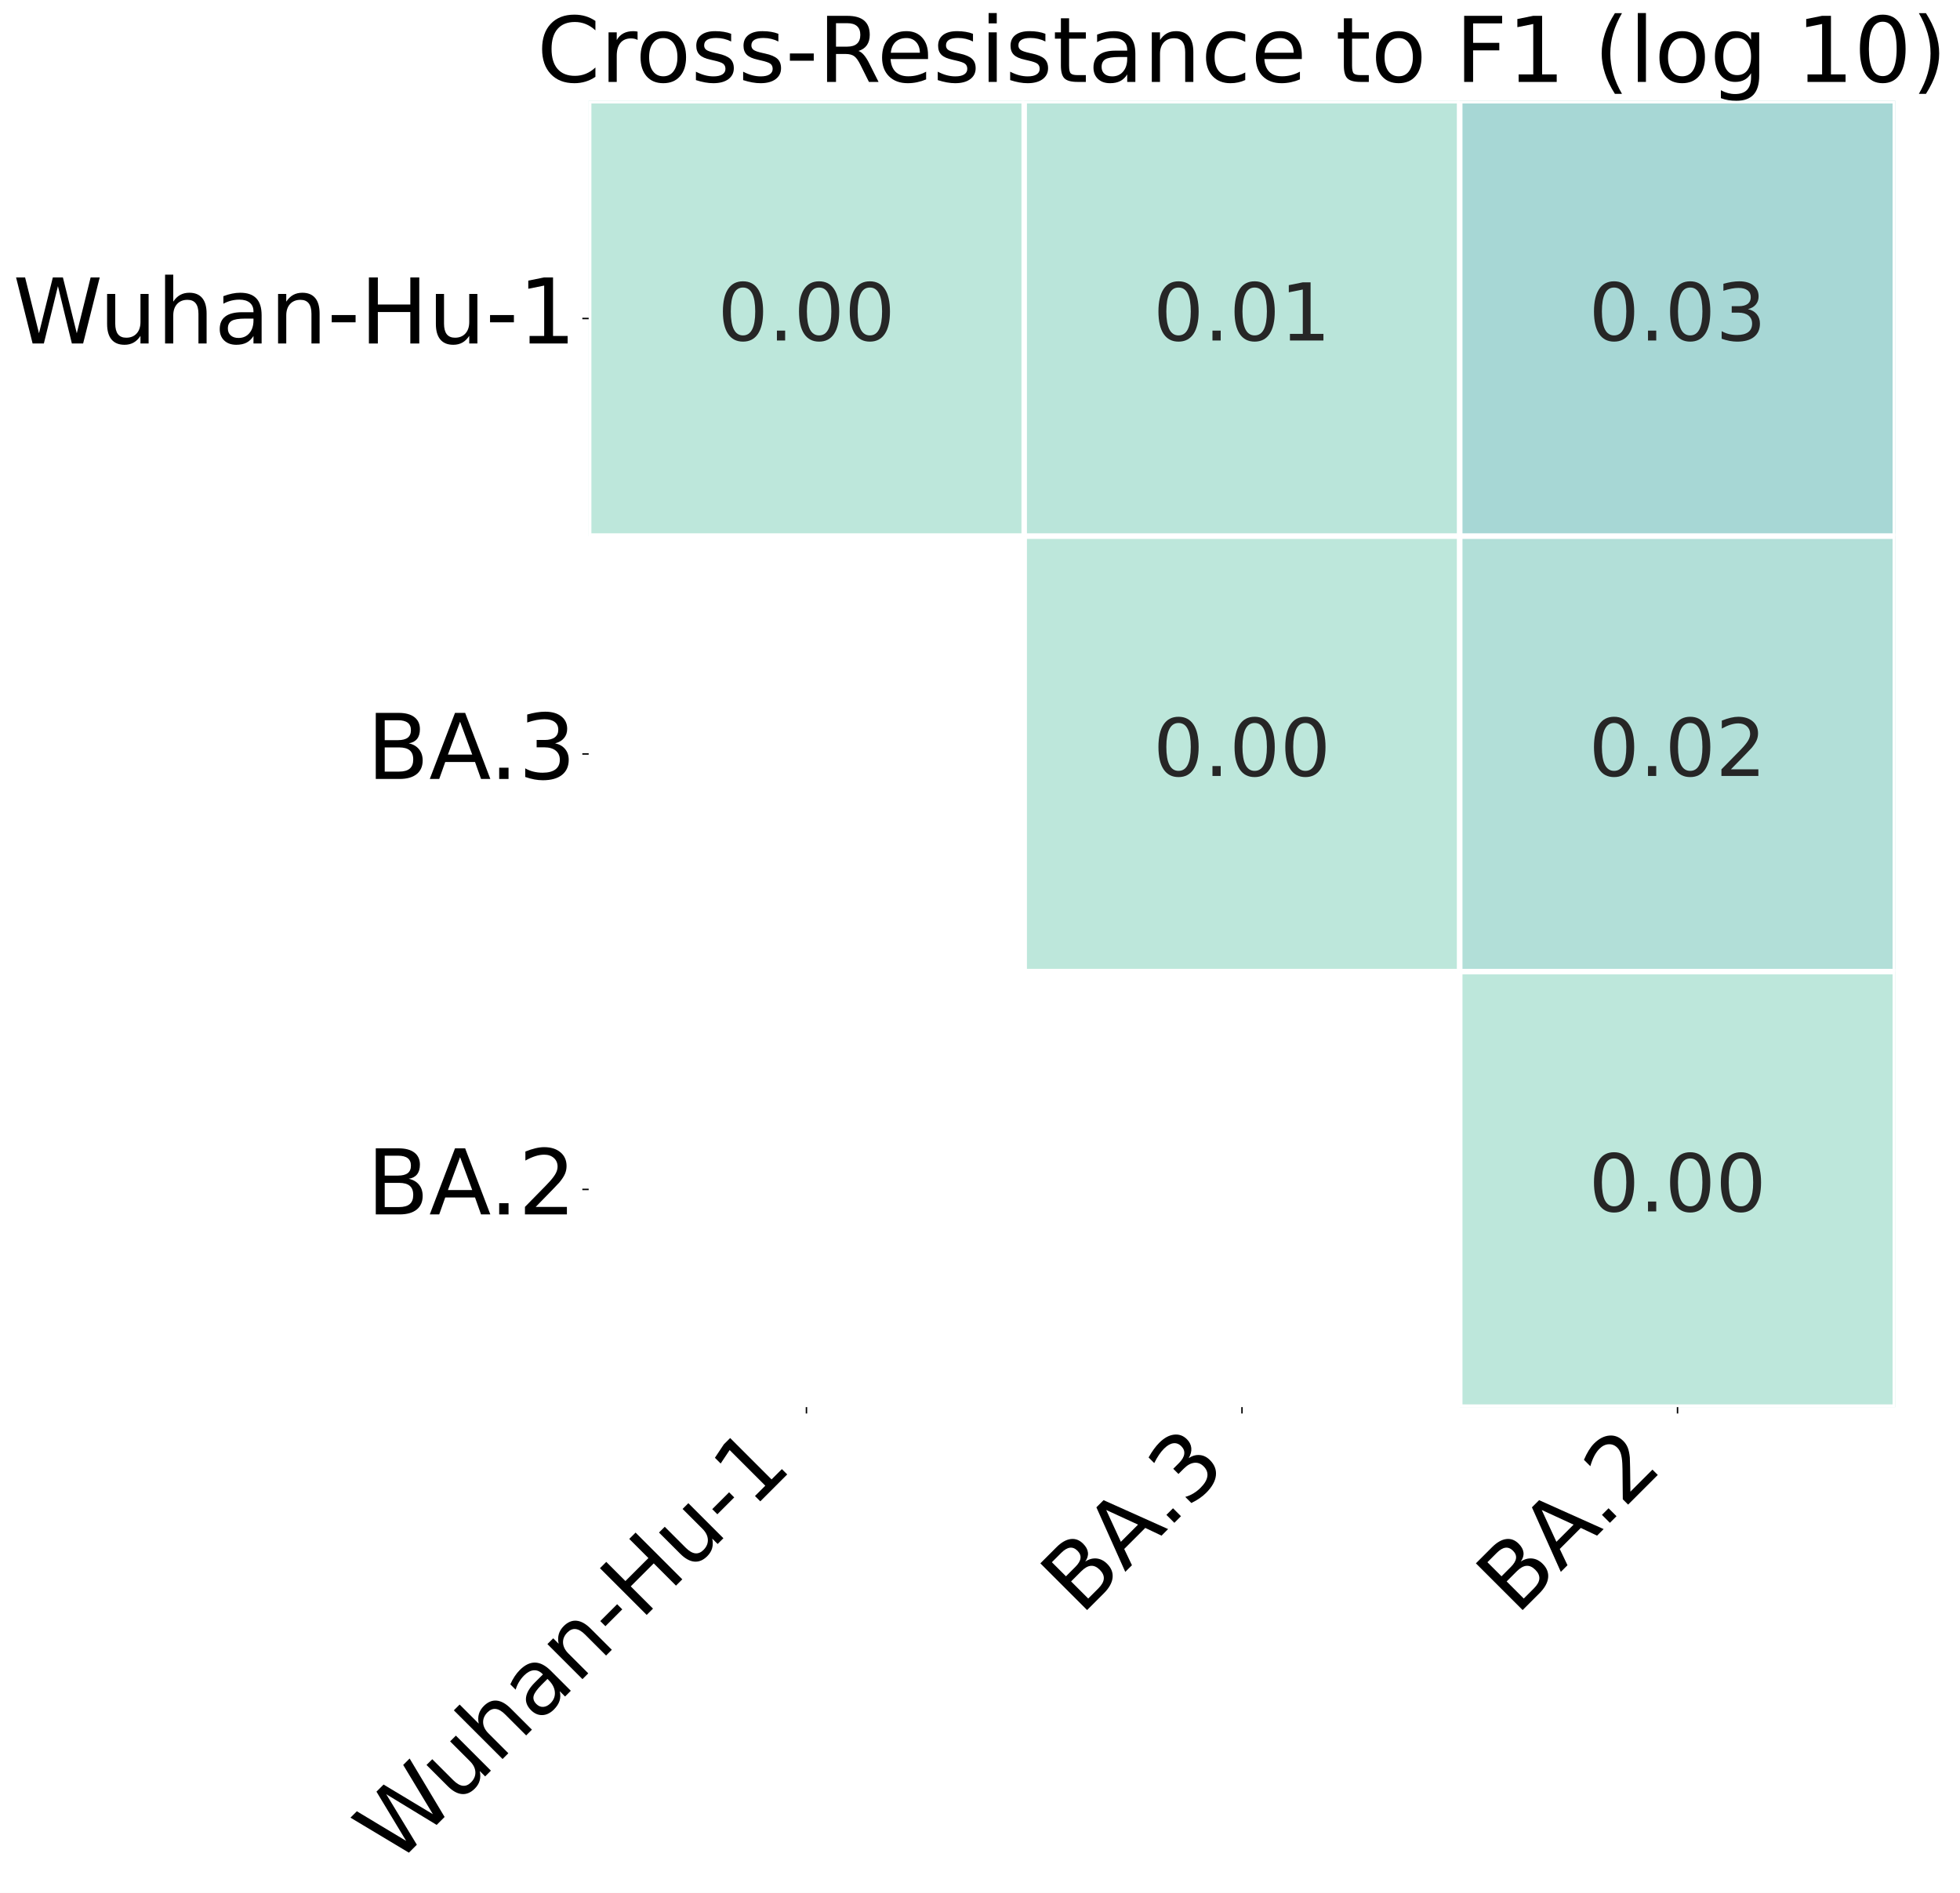
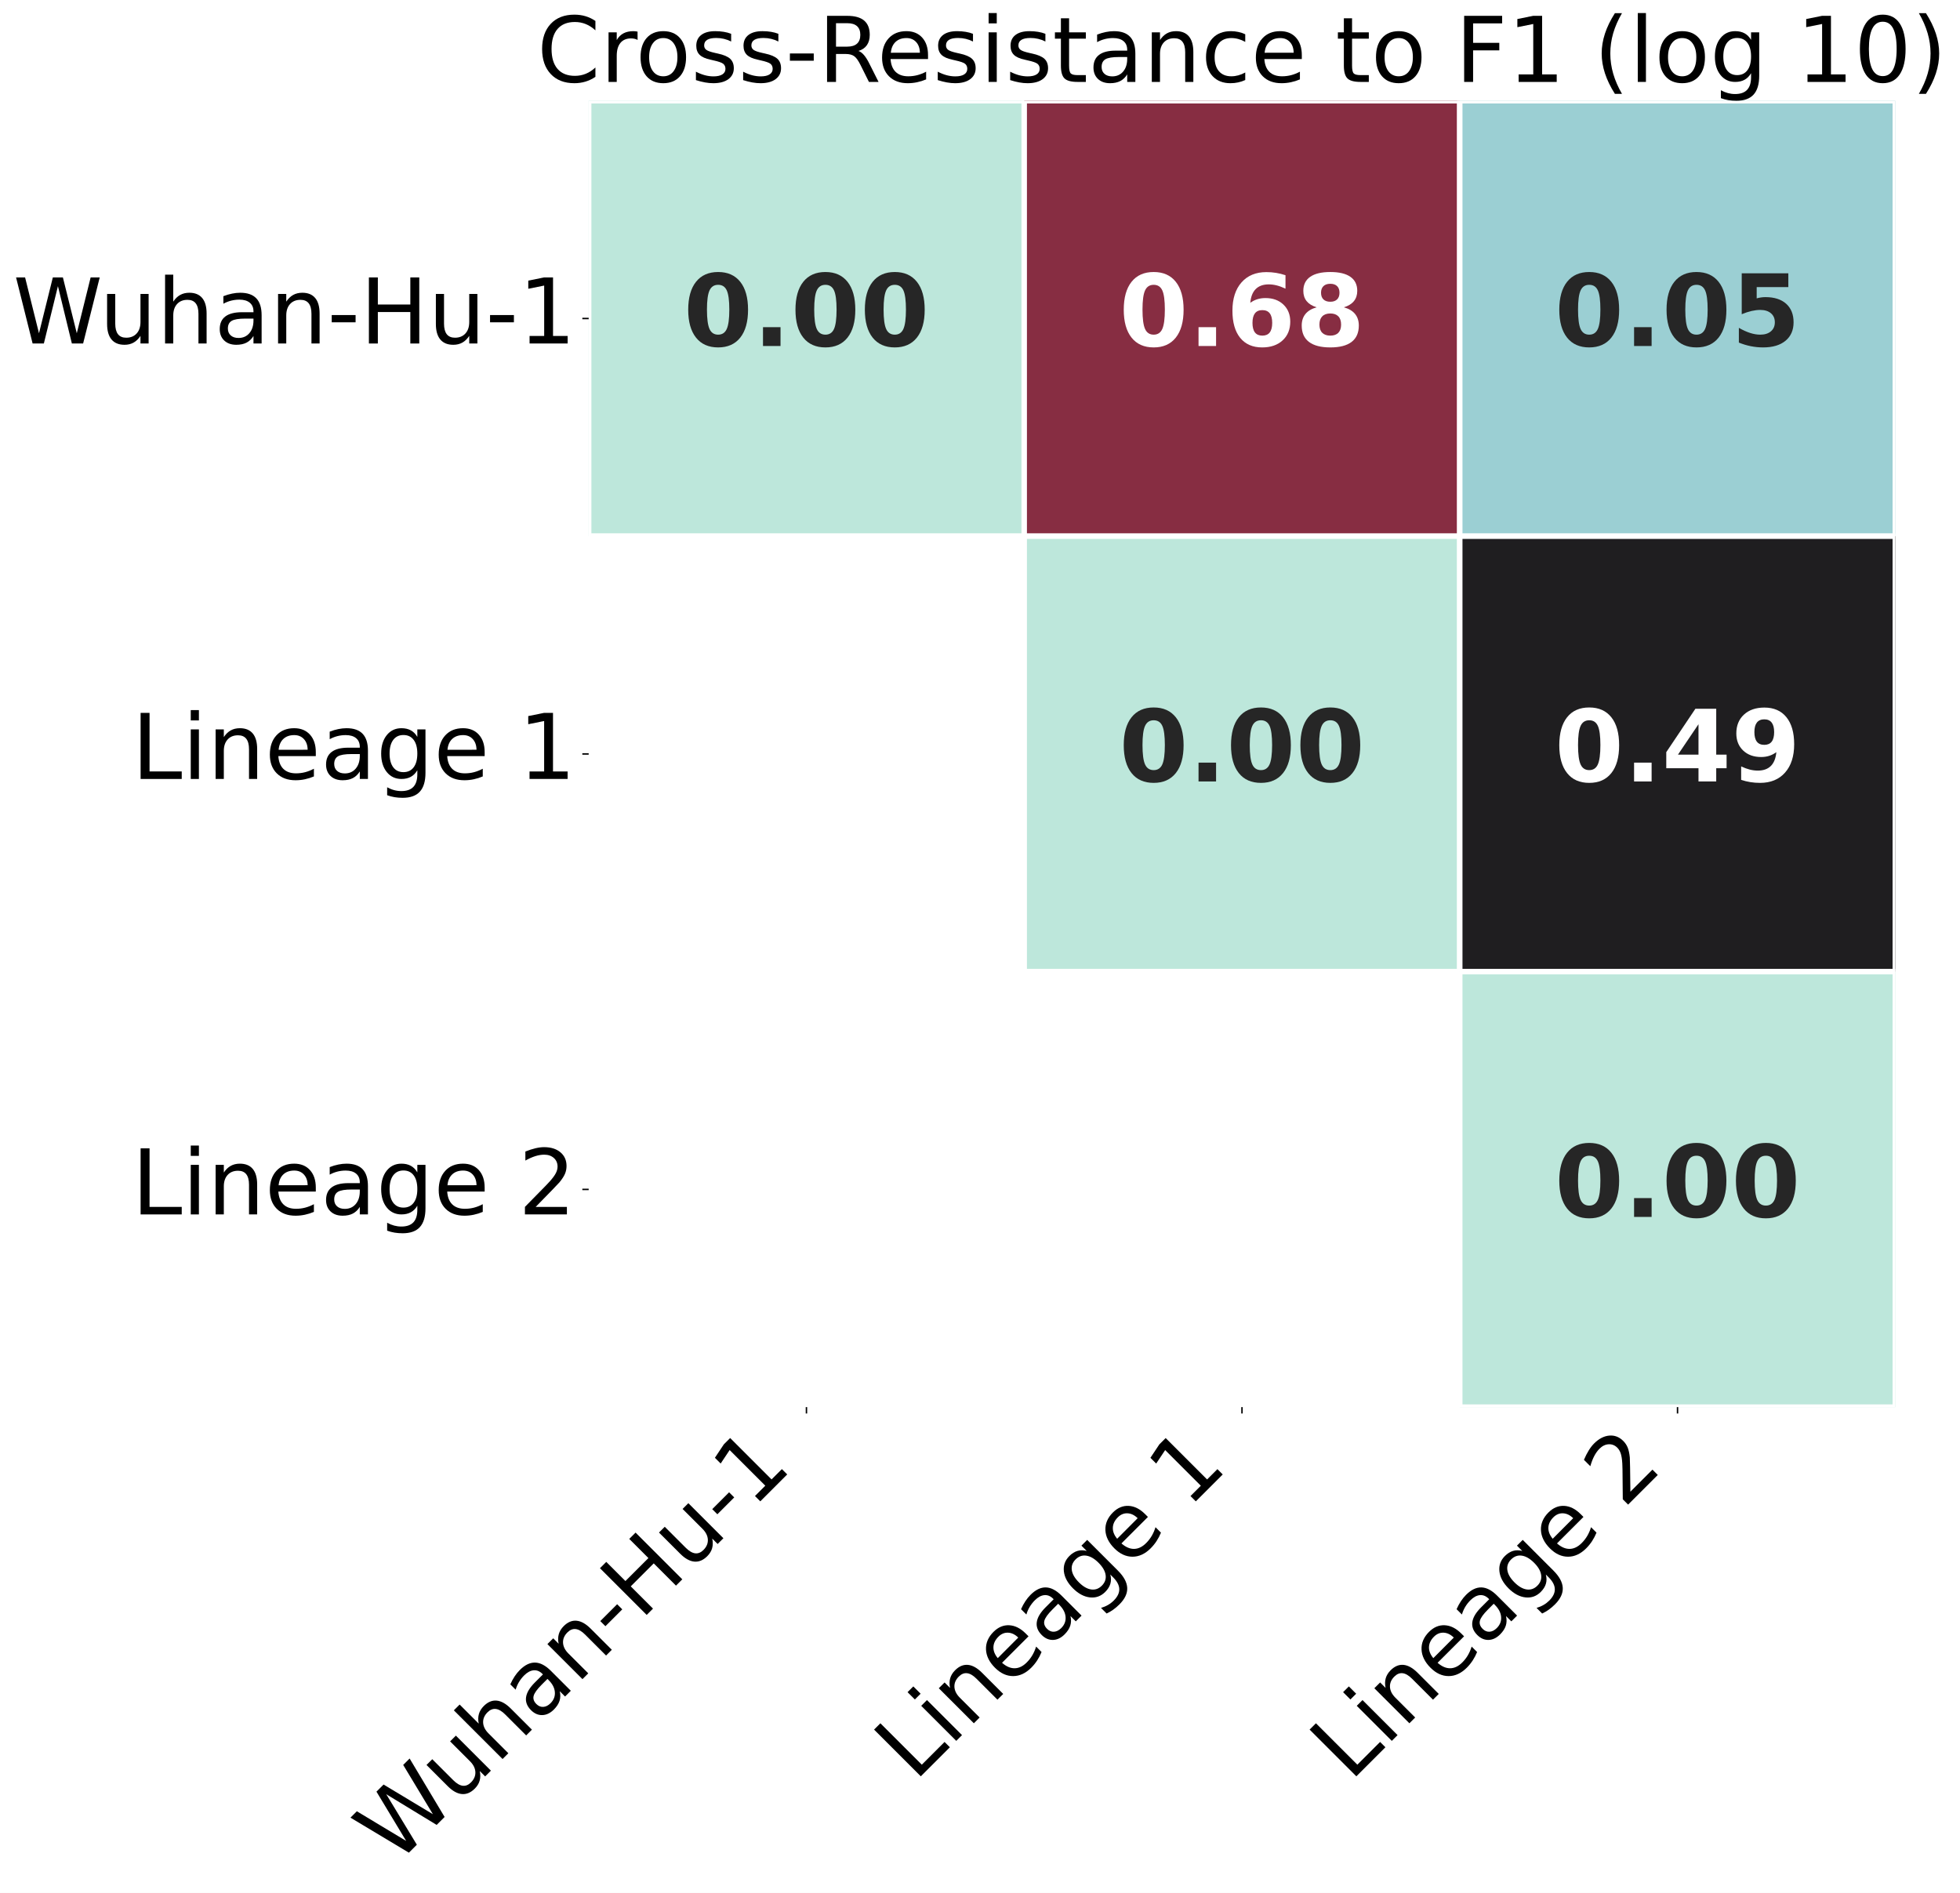
<svg xmlns="http://www.w3.org/2000/svg" xmlns:xlink="http://www.w3.org/1999/xlink" width="1081.115pt" height="1044.29pt" viewBox="0 0 1081.115 1044.29" version="1.1">
  <defs>
    <style type="text/css">*{stroke-linejoin: round; stroke-linecap: butt}</style>
  </defs>
  <g id="figure_1">
    <g id="patch_1">
      <path d="M 0 1044.29  L 1081.115 1044.29  L 1081.115 0  L 0 0  z " style="fill: #ffffff" />
    </g>
    <g id="axes_1">
      <g id="patch_2">
        <path d="M 324.708 776.311  L 1045.428 776.311  L 1045.428 55.591  L 324.708 55.591  z " style="fill: #ffffff" />
      </g>
      <g id="QuadMesh_1">
-         <path d="M 324.708 55.591  L 564.948 55.591  L 564.948 295.831  L 324.708 295.831  L 324.708 55.591  " clip-path="url(#p2db98ab13d)" style="fill: #bde7db; stroke: #ffffff; stroke-width: 3" />
-         <path d="M 564.948 55.591  L 805.188 55.591  L 805.188 295.831  L 564.948 295.831  L 564.948 55.591  " clip-path="url(#p2db98ab13d)" style="fill: #bae5da; stroke: #ffffff; stroke-width: 3" />
-         <path d="M 805.188 55.591  L 1045.428 55.591  L 1045.428 295.831  L 805.188 295.831  L 805.188 55.591  " clip-path="url(#p2db98ab13d)" style="fill: #a7d7d5; stroke: #ffffff; stroke-width: 3" />
-         <path d="M 324.708 295.831  L 564.948 295.831  L 564.948 536.071  L 324.708 536.071  L 324.708 295.831  " clip-path="url(#p2db98ab13d)" style="fill: none; stroke: #ffffff; stroke-width: 3" />
-         <path d="M 564.948 295.831  L 805.188 295.831  L 805.188 536.071  L 564.948 536.071  L 564.948 295.831  " clip-path="url(#p2db98ab13d)" style="fill: #bde7db; stroke: #ffffff; stroke-width: 3" />
-         <path d="M 805.188 295.831  L 1045.428 295.831  L 1045.428 536.071  L 805.188 536.071  L 805.188 295.831  " clip-path="url(#p2db98ab13d)" style="fill: #b2dfd8; stroke: #ffffff; stroke-width: 3" />
-         <path d="M 324.708 536.071  L 564.948 536.071  L 564.948 776.311  L 324.708 776.311  L 324.708 536.071  " clip-path="url(#p2db98ab13d)" style="fill: none; stroke: #ffffff; stroke-width: 3" />
-         <path d="M 564.948 536.071  L 805.188 536.071  L 805.188 776.311  L 564.948 776.311  L 564.948 536.071  " clip-path="url(#p2db98ab13d)" style="fill: none; stroke: #ffffff; stroke-width: 3" />
-         <path d="M 805.188 536.071  L 1045.428 536.071  L 1045.428 776.311  L 805.188 776.311  L 805.188 536.071  " clip-path="url(#p2db98ab13d)" style="fill: #bde7db; stroke: #ffffff; stroke-width: 3" />
+         <path d="M 324.708 55.591  L 564.948 55.591  L 564.948 295.831  L 324.708 295.831  L 324.708 55.591  " clip-path="url(#pf9bc5bcbad)" style="fill: #bde7db; stroke: #ffffff; stroke-width: 3" />
+         <path d="M 564.948 55.591  L 805.188 55.591  L 805.188 295.831  L 564.948 295.831  L 564.948 55.591  " clip-path="url(#pf9bc5bcbad)" style="fill: #872d42; stroke: #ffffff; stroke-width: 3" />
+         <path d="M 805.188 55.591  L 1045.428 55.591  L 1045.428 295.831  L 805.188 295.831  L 805.188 55.591  " clip-path="url(#pf9bc5bcbad)" style="fill: #9bcfd3; stroke: #ffffff; stroke-width: 3" />
+         <path d="M 324.708 295.831  L 564.948 295.831  L 564.948 536.071  L 324.708 536.071  L 324.708 295.831  " clip-path="url(#pf9bc5bcbad)" style="fill: none; stroke: #ffffff; stroke-width: 3" />
+         <path d="M 564.948 295.831  L 805.188 295.831  L 805.188 536.071  L 564.948 536.071  L 564.948 295.831  " clip-path="url(#pf9bc5bcbad)" style="fill: #bde7db; stroke: #ffffff; stroke-width: 3" />
+         <path d="M 805.188 295.831  L 1045.428 295.831  L 1045.428 536.071  L 805.188 536.071  L 805.188 295.831  " clip-path="url(#pf9bc5bcbad)" style="fill: #1f1e20; stroke: #ffffff; stroke-width: 3" />
+         <path d="M 324.708 536.071  L 564.948 536.071  L 564.948 776.311  L 324.708 776.311  L 324.708 536.071  " clip-path="url(#pf9bc5bcbad)" style="fill: none; stroke: #ffffff; stroke-width: 3" />
+         <path d="M 564.948 536.071  L 805.188 536.071  L 805.188 776.311  L 564.948 776.311  L 564.948 536.071  " clip-path="url(#pf9bc5bcbad)" style="fill: none; stroke: #ffffff; stroke-width: 3" />
+         <path d="M 805.188 536.071  L 1045.428 536.071  L 1045.428 776.311  L 805.188 776.311  L 805.188 536.071  " clip-path="url(#pf9bc5bcbad)" style="fill: #bde7db; stroke: #ffffff; stroke-width: 3" />
      </g>
      <g id="matplotlib.axis_1">
        <g id="xtick_1">
          <g id="line2d_1">
            <defs>
-               <path id="m8438a801b4" d="M 0 0  L 0 3.5  " style="stroke: #000000; stroke-width: 0.8" />
+               <path id="m7f57f4c001" d="M 0 0  L 0 3.5  " style="stroke: #000000; stroke-width: 0.8" />
            </defs>
            <g>
-               <use xlink:href="#m8438a801b4" x="444.828" y="776.311" style="stroke: #000000; stroke-width: 0.8" />
+               <use xlink:href="#m7f57f4c001" x="444.828" y="776.311" style="stroke: #000000; stroke-width: 0.8" />
            </g>
          </g>
          <g id="text_1">
            <g transform="translate(217.9128 1029.737) rotate(-45) scale(0.5 -0.5)">
              <defs>
                <path id="DejaVuSans-57" d="M 213 4666  L 850 4666  L 1831 722  L 2809 4666  L 3519 4666  L 4500 722  L 5478 4666  L 6119 4666  L 4947 0  L 4153 0  L 3169 4050  L 2175 0  L 1381 0  L 213 4666  z " transform="scale(0.015625)" />
                <path id="DejaVuSans-75" d="M 544 1381  L 544 3500  L 1119 3500  L 1119 1403  Q 1119 906 1312 657  Q 1506 409 1894 409  Q 2359 409 2629 706  Q 2900 1003 2900 1516  L 2900 3500  L 3475 3500  L 3475 0  L 2900 0  L 2900 538  Q 2691 219 2414 64  Q 2138 -91 1772 -91  Q 1169 -91 856 284  Q 544 659 544 1381  z M 1991 3584  L 1991 3584  z " transform="scale(0.015625)" />
                <path id="DejaVuSans-68" d="M 3513 2113  L 3513 0  L 2938 0  L 2938 2094  Q 2938 2591 2744 2837  Q 2550 3084 2163 3084  Q 1697 3084 1428 2787  Q 1159 2491 1159 1978  L 1159 0  L 581 0  L 581 4863  L 1159 4863  L 1159 2956  Q 1366 3272 1645 3428  Q 1925 3584 2291 3584  Q 2894 3584 3203 3211  Q 3513 2838 3513 2113  z " transform="scale(0.015625)" />
                <path id="DejaVuSans-61" d="M 2194 1759  Q 1497 1759 1228 1600  Q 959 1441 959 1056  Q 959 750 1161 570  Q 1363 391 1709 391  Q 2188 391 2477 730  Q 2766 1069 2766 1631  L 2766 1759  L 2194 1759  z M 3341 1997  L 3341 0  L 2766 0  L 2766 531  Q 2569 213 2275 61  Q 1981 -91 1556 -91  Q 1019 -91 701 211  Q 384 513 384 1019  Q 384 1609 779 1909  Q 1175 2209 1959 2209  L 2766 2209  L 2766 2266  Q 2766 2663 2505 2880  Q 2244 3097 1772 3097  Q 1472 3097 1187 3025  Q 903 2953 641 2809  L 641 3341  Q 956 3463 1253 3523  Q 1550 3584 1831 3584  Q 2591 3584 2966 3190  Q 3341 2797 3341 1997  z " transform="scale(0.015625)" />
                <path id="DejaVuSans-6e" d="M 3513 2113  L 3513 0  L 2938 0  L 2938 2094  Q 2938 2591 2744 2837  Q 2550 3084 2163 3084  Q 1697 3084 1428 2787  Q 1159 2491 1159 1978  L 1159 0  L 581 0  L 581 3500  L 1159 3500  L 1159 2956  Q 1366 3272 1645 3428  Q 1925 3584 2291 3584  Q 2894 3584 3203 3211  Q 3513 2838 3513 2113  z " transform="scale(0.015625)" />
                <path id="DejaVuSans-2d" d="M 313 2009  L 1997 2009  L 1997 1497  L 313 1497  L 313 2009  z " transform="scale(0.015625)" />
                <path id="DejaVuSans-48" d="M 628 4666  L 1259 4666  L 1259 2753  L 3553 2753  L 3553 4666  L 4184 4666  L 4184 0  L 3553 0  L 3553 2222  L 1259 2222  L 1259 0  L 628 0  L 628 4666  z " transform="scale(0.015625)" />
                <path id="DejaVuSans-31" d="M 794 531  L 1825 531  L 1825 4091  L 703 3866  L 703 4441  L 1819 4666  L 2450 4666  L 2450 531  L 3481 531  L 3481 0  L 794 0  L 794 531  z " transform="scale(0.015625)" />
              </defs>
              <use xlink:href="#DejaVuSans-57" />
              <use xlink:href="#DejaVuSans-75" x="95.252" />
              <use xlink:href="#DejaVuSans-68" x="158.631" />
              <use xlink:href="#DejaVuSans-61" x="222.01" />
              <use xlink:href="#DejaVuSans-6e" x="283.289" />
              <use xlink:href="#DejaVuSans-2d" x="346.668" />
              <use xlink:href="#DejaVuSans-48" x="382.752" />
              <use xlink:href="#DejaVuSans-75" x="457.947" />
              <use xlink:href="#DejaVuSans-2d" x="521.326" />
              <use xlink:href="#DejaVuSans-31" x="557.41" />
            </g>
          </g>
        </g>
        <g id="xtick_2">
          <g id="line2d_2">
            <g>
-               <use xlink:href="#m8438a801b4" x="685.068" y="776.311" style="stroke: #000000; stroke-width: 0.8" />
+               <use xlink:href="#m7f57f4c001" x="685.068" y="776.311" style="stroke: #000000; stroke-width: 0.8" />
            </g>
          </g>
          <g id="text_2">
-             <g transform="translate(596.1602 891.73) rotate(-45) scale(0.5 -0.5)">
+             <g transform="translate(504.4352 983.455) rotate(-45) scale(0.5 -0.5)">
              <defs>
-                 <path id="DejaVuSans-42" d="M 1259 2228  L 1259 519  L 2272 519  Q 2781 519 3026 730  Q 3272 941 3272 1375  Q 3272 1813 3026 2020  Q 2781 2228 2272 2228  L 1259 2228  z M 1259 4147  L 1259 2741  L 2194 2741  Q 2656 2741 2882 2914  Q 3109 3088 3109 3444  Q 3109 3797 2882 3972  Q 2656 4147 2194 4147  L 1259 4147  z M 628 4666  L 2241 4666  Q 2963 4666 3353 4366  Q 3744 4066 3744 3513  Q 3744 3084 3544 2831  Q 3344 2578 2956 2516  Q 3422 2416 3680 2098  Q 3938 1781 3938 1306  Q 3938 681 3513 340  Q 3088 0 2303 0  L 628 0  L 628 4666  z " transform="scale(0.015625)" />
-                 <path id="DejaVuSans-41" d="M 2188 4044  L 1331 1722  L 3047 1722  L 2188 4044  z M 1831 4666  L 2547 4666  L 4325 0  L 3669 0  L 3244 1197  L 1141 1197  L 716 0  L 50 0  L 1831 4666  z " transform="scale(0.015625)" />
-                 <path id="DejaVuSans-2e" d="M 684 794  L 1344 794  L 1344 0  L 684 0  L 684 794  z " transform="scale(0.015625)" />
-                 <path id="DejaVuSans-33" d="M 2597 2516  Q 3050 2419 3304 2112  Q 3559 1806 3559 1356  Q 3559 666 3084 287  Q 2609 -91 1734 -91  Q 1441 -91 1130 -33  Q 819 25 488 141  L 488 750  Q 750 597 1062 519  Q 1375 441 1716 441  Q 2309 441 2620 675  Q 2931 909 2931 1356  Q 2931 1769 2642 2001  Q 2353 2234 1838 2234  L 1294 2234  L 1294 2753  L 1863 2753  Q 2328 2753 2575 2939  Q 2822 3125 2822 3475  Q 2822 3834 2567 4026  Q 2313 4219 1838 4219  Q 1578 4219 1281 4162  Q 984 4106 628 3988  L 628 4550  Q 988 4650 1302 4700  Q 1616 4750 1894 4750  Q 2613 4750 3031 4423  Q 3450 4097 3450 3541  Q 3450 3153 3228 2886  Q 3006 2619 2597 2516  z " transform="scale(0.015625)" />
+                 <path id="DejaVuSans-4c" d="M 628 4666  L 1259 4666  L 1259 531  L 3531 531  L 3531 0  L 628 0  L 628 4666  z " transform="scale(0.015625)" />
+                 <path id="DejaVuSans-69" d="M 603 3500  L 1178 3500  L 1178 0  L 603 0  L 603 3500  z M 603 4863  L 1178 4863  L 1178 4134  L 603 4134  L 603 4863  z " transform="scale(0.015625)" />
+                 <path id="DejaVuSans-65" d="M 3597 1894  L 3597 1613  L 953 1613  Q 991 1019 1311 708  Q 1631 397 2203 397  Q 2534 397 2845 478  Q 3156 559 3463 722  L 3463 178  Q 3153 47 2828 -22  Q 2503 -91 2169 -91  Q 1331 -91 842 396  Q 353 884 353 1716  Q 353 2575 817 3079  Q 1281 3584 2069 3584  Q 2775 3584 3186 3129  Q 3597 2675 3597 1894  z M 3022 2063  Q 3016 2534 2758 2815  Q 2500 3097 2075 3097  Q 1594 3097 1305 2825  Q 1016 2553 972 2059  L 3022 2063  z " transform="scale(0.015625)" />
+                 <path id="DejaVuSans-67" d="M 2906 1791  Q 2906 2416 2648 2759  Q 2391 3103 1925 3103  Q 1463 3103 1205 2759  Q 947 2416 947 1791  Q 947 1169 1205 825  Q 1463 481 1925 481  Q 2391 481 2648 825  Q 2906 1169 2906 1791  z M 3481 434  Q 3481 -459 3084 -895  Q 2688 -1331 1869 -1331  Q 1566 -1331 1297 -1286  Q 1028 -1241 775 -1147  L 775 -588  Q 1028 -725 1275 -790  Q 1522 -856 1778 -856  Q 2344 -856 2625 -561  Q 2906 -266 2906 331  L 2906 616  Q 2728 306 2450 153  Q 2172 0 1784 0  Q 1141 0 747 490  Q 353 981 353 1791  Q 353 2603 747 3093  Q 1141 3584 1784 3584  Q 2172 3584 2450 3431  Q 2728 3278 2906 2969  L 2906 3500  L 3481 3500  L 3481 434  z " transform="scale(0.015625)" />
+                 <path id="DejaVuSans-20" transform="scale(0.015625)" />
              </defs>
-               <use xlink:href="#DejaVuSans-42" />
-               <use xlink:href="#DejaVuSans-41" x="68.604" />
-               <use xlink:href="#DejaVuSans-2e" x="135.262" />
-               <use xlink:href="#DejaVuSans-33" x="167.049" />
+               <use xlink:href="#DejaVuSans-4c" />
+               <use xlink:href="#DejaVuSans-69" x="55.713" />
+               <use xlink:href="#DejaVuSans-6e" x="83.496" />
+               <use xlink:href="#DejaVuSans-65" x="146.875" />
+               <use xlink:href="#DejaVuSans-61" x="208.398" />
+               <use xlink:href="#DejaVuSans-67" x="269.678" />
+               <use xlink:href="#DejaVuSans-65" x="333.154" />
+               <use xlink:href="#DejaVuSans-20" x="394.678" />
+               <use xlink:href="#DejaVuSans-31" x="426.465" />
            </g>
          </g>
        </g>
        <g id="xtick_3">
          <g id="line2d_3">
            <g>
-               <use xlink:href="#m8438a801b4" x="925.308" y="776.311" style="stroke: #000000; stroke-width: 0.8" />
+               <use xlink:href="#m7f57f4c001" x="925.308" y="776.311" style="stroke: #000000; stroke-width: 0.8" />
            </g>
          </g>
          <g id="text_3">
-             <g transform="translate(836.4002 891.73) rotate(-45) scale(0.5 -0.5)">
+             <g transform="translate(744.6752 983.455) rotate(-45) scale(0.5 -0.5)">
              <defs>
                <path id="DejaVuSans-32" d="M 1228 531  L 3431 531  L 3431 0  L 469 0  L 469 531  Q 828 903 1448 1529  Q 2069 2156 2228 2338  Q 2531 2678 2651 2914  Q 2772 3150 2772 3378  Q 2772 3750 2511 3984  Q 2250 4219 1831 4219  Q 1534 4219 1204 4116  Q 875 4013 500 3803  L 500 4441  Q 881 4594 1212 4672  Q 1544 4750 1819 4750  Q 2544 4750 2975 4387  Q 3406 4025 3406 3419  Q 3406 3131 3298 2873  Q 3191 2616 2906 2266  Q 2828 2175 2409 1742  Q 1991 1309 1228 531  z " transform="scale(0.015625)" />
              </defs>
-               <use xlink:href="#DejaVuSans-42" />
-               <use xlink:href="#DejaVuSans-41" x="68.604" />
-               <use xlink:href="#DejaVuSans-2e" x="135.262" />
-               <use xlink:href="#DejaVuSans-32" x="167.049" />
+               <use xlink:href="#DejaVuSans-4c" />
+               <use xlink:href="#DejaVuSans-69" x="55.713" />
+               <use xlink:href="#DejaVuSans-6e" x="83.496" />
+               <use xlink:href="#DejaVuSans-65" x="146.875" />
+               <use xlink:href="#DejaVuSans-61" x="208.398" />
+               <use xlink:href="#DejaVuSans-67" x="269.678" />
+               <use xlink:href="#DejaVuSans-65" x="333.154" />
+               <use xlink:href="#DejaVuSans-20" x="394.678" />
+               <use xlink:href="#DejaVuSans-32" x="426.465" />
            </g>
          </g>
        </g>
      </g>
      <g id="matplotlib.axis_2">
        <g id="ytick_1">
          <g id="line2d_4">
            <defs>
-               <path id="mf5d8552d66" d="M 0 0  L -3.5 0  " style="stroke: #000000; stroke-width: 0.8" />
+               <path id="m866c31b768" d="M 0 0  L -3.5 0  " style="stroke: #000000; stroke-width: 0.8" />
            </defs>
            <g>
-               <use xlink:href="#mf5d8552d66" x="324.708" y="175.711" style="stroke: #000000; stroke-width: 0.8" />
+               <use xlink:href="#m866c31b768" x="324.708" y="175.711" style="stroke: #000000; stroke-width: 0.8" />
            </g>
          </g>
          <g id="text_4">
            <g transform="translate(7.2 189.5075) scale(0.5 -0.5)">
              <use xlink:href="#DejaVuSans-57" />
              <use xlink:href="#DejaVuSans-75" x="95.252" />
              <use xlink:href="#DejaVuSans-68" x="158.631" />
              <use xlink:href="#DejaVuSans-61" x="222.01" />
              <use xlink:href="#DejaVuSans-6e" x="283.289" />
              <use xlink:href="#DejaVuSans-2d" x="346.668" />
              <use xlink:href="#DejaVuSans-48" x="382.752" />
              <use xlink:href="#DejaVuSans-75" x="457.947" />
              <use xlink:href="#DejaVuSans-2d" x="521.326" />
              <use xlink:href="#DejaVuSans-31" x="557.41" />
            </g>
          </g>
        </g>
        <g id="ytick_2">
          <g id="line2d_5">
            <g>
-               <use xlink:href="#mf5d8552d66" x="324.708" y="415.951" style="stroke: #000000; stroke-width: 0.8" />
+               <use xlink:href="#m866c31b768" x="324.708" y="415.951" style="stroke: #000000; stroke-width: 0.8" />
            </g>
          </g>
          <g id="text_5">
-             <g transform="translate(202.3719 429.7475) scale(0.5 -0.5)">
-               <use xlink:href="#DejaVuSans-42" />
-               <use xlink:href="#DejaVuSans-41" x="68.604" />
-               <use xlink:href="#DejaVuSans-2e" x="135.262" />
-               <use xlink:href="#DejaVuSans-33" x="167.049" />
+             <g transform="translate(72.65313 429.7475) scale(0.5 -0.5)">
+               <use xlink:href="#DejaVuSans-4c" />
+               <use xlink:href="#DejaVuSans-69" x="55.713" />
+               <use xlink:href="#DejaVuSans-6e" x="83.496" />
+               <use xlink:href="#DejaVuSans-65" x="146.875" />
+               <use xlink:href="#DejaVuSans-61" x="208.398" />
+               <use xlink:href="#DejaVuSans-67" x="269.678" />
+               <use xlink:href="#DejaVuSans-65" x="333.154" />
+               <use xlink:href="#DejaVuSans-20" x="394.678" />
+               <use xlink:href="#DejaVuSans-31" x="426.465" />
            </g>
          </g>
        </g>
        <g id="ytick_3">
          <g id="line2d_6">
            <g>
-               <use xlink:href="#mf5d8552d66" x="324.708" y="656.191" style="stroke: #000000; stroke-width: 0.8" />
+               <use xlink:href="#m866c31b768" x="324.708" y="656.191" style="stroke: #000000; stroke-width: 0.8" />
            </g>
          </g>
          <g id="text_6">
-             <g transform="translate(202.3719 669.9875) scale(0.5 -0.5)">
-               <use xlink:href="#DejaVuSans-42" />
-               <use xlink:href="#DejaVuSans-41" x="68.604" />
-               <use xlink:href="#DejaVuSans-2e" x="135.262" />
-               <use xlink:href="#DejaVuSans-32" x="167.049" />
+             <g transform="translate(72.65313 669.9875) scale(0.5 -0.5)">
+               <use xlink:href="#DejaVuSans-4c" />
+               <use xlink:href="#DejaVuSans-69" x="55.713" />
+               <use xlink:href="#DejaVuSans-6e" x="83.496" />
+               <use xlink:href="#DejaVuSans-65" x="146.875" />
+               <use xlink:href="#DejaVuSans-61" x="208.398" />
+               <use xlink:href="#DejaVuSans-67" x="269.678" />
+               <use xlink:href="#DejaVuSans-65" x="333.154" />
+               <use xlink:href="#DejaVuSans-20" x="394.678" />
+               <use xlink:href="#DejaVuSans-32" x="426.465" />
            </g>
          </g>
        </g>
      </g>
      <g id="text_7">
-         <g style="fill: #262626" transform="translate(395.8434 187.8519) scale(0.44 -0.44)">
-           <defs>
-             <path id="DejaVuSans-30" d="M 2034 4250  Q 1547 4250 1301 3770  Q 1056 3291 1056 2328  Q 1056 1369 1301 889  Q 1547 409 2034 409  Q 2525 409 2770 889  Q 3016 1369 3016 2328  Q 3016 3291 2770 3770  Q 2525 4250 2034 4250  z M 2034 4750  Q 2819 4750 3233 4129  Q 3647 3509 3647 2328  Q 3647 1150 3233 529  Q 2819 -91 2034 -91  Q 1250 -91 836 529  Q 422 1150 422 2328  Q 422 3509 836 4129  Q 1250 4750 2034 4750  z " transform="scale(0.015625)" />
-           </defs>
-           <use xlink:href="#DejaVuSans-30" />
-           <use xlink:href="#DejaVuSans-2e" x="63.623" />
-           <use xlink:href="#DejaVuSans-30" x="95.41" />
-           <use xlink:href="#DejaVuSans-30" x="159.033" />
+         <g style="fill: #262626" transform="translate(376.9802 190.8872) scale(0.55 -0.55)">
+           <defs>
+             <path id="DejaVuSans-Bold-30" d="M 2944 2338  Q 2944 3213 2780 3570  Q 2616 3928 2228 3928  Q 1841 3928 1675 3570  Q 1509 3213 1509 2338  Q 1509 1453 1675 1090  Q 1841 728 2228 728  Q 2613 728 2778 1090  Q 2944 1453 2944 2338  z M 4147 2328  Q 4147 1169 3647 539  Q 3147 -91 2228 -91  Q 1306 -91 806 539  Q 306 1169 306 2328  Q 306 3491 806 4120  Q 1306 4750 2228 4750  Q 3147 4750 3647 4120  Q 4147 3491 4147 2328  z " transform="scale(0.015625)" />
+             <path id="DejaVuSans-Bold-2e" d="M 653 1209  L 1778 1209  L 1778 0  L 653 0  L 653 1209  z " transform="scale(0.015625)" />
+           </defs>
+           <use xlink:href="#DejaVuSans-Bold-30" />
+           <use xlink:href="#DejaVuSans-Bold-2e" x="69.58" />
+           <use xlink:href="#DejaVuSans-Bold-30" x="107.568" />
+           <use xlink:href="#DejaVuSans-Bold-30" x="177.148" />
        </g>
      </g>
      <g id="text_8">
-         <g style="fill: #262626" transform="translate(636.0834 187.8519) scale(0.44 -0.44)">
-           <use xlink:href="#DejaVuSans-30" />
-           <use xlink:href="#DejaVuSans-2e" x="63.623" />
-           <use xlink:href="#DejaVuSans-30" x="95.41" />
-           <use xlink:href="#DejaVuSans-31" x="159.033" />
+         <g style="fill: #ffffff" transform="translate(617.2202 190.8872) scale(0.55 -0.55)">
+           <defs>
+             <path id="DejaVuSans-Bold-36" d="M 2316 2303  Q 2000 2303 1842 2098  Q 1684 1894 1684 1484  Q 1684 1075 1842 870  Q 2000 666 2316 666  Q 2634 666 2792 870  Q 2950 1075 2950 1484  Q 2950 1894 2792 2098  Q 2634 2303 2316 2303  z M 3803 4544  L 3803 3681  Q 3506 3822 3243 3889  Q 2981 3956 2731 3956  Q 2194 3956 1894 3657  Q 1594 3359 1544 2772  Q 1750 2925 1990 3001  Q 2231 3078 2516 3078  Q 3231 3078 3670 2659  Q 4109 2241 4109 1563  Q 4109 813 3618 361  Q 3128 -91 2303 -91  Q 1394 -91 895 523  Q 397 1138 397 2266  Q 397 3422 980 4083  Q 1563 4744 2578 4744  Q 2900 4744 3203 4694  Q 3506 4644 3803 4544  z " transform="scale(0.015625)" />
+             <path id="DejaVuSans-Bold-38" d="M 2228 2088  Q 1891 2088 1709 1903  Q 1528 1719 1528 1375  Q 1528 1031 1709 848  Q 1891 666 2228 666  Q 2563 666 2741 848  Q 2919 1031 2919 1375  Q 2919 1722 2741 1905  Q 2563 2088 2228 2088  z M 1350 2484  Q 925 2613 709 2878  Q 494 3144 494 3541  Q 494 4131 934 4440  Q 1375 4750 2228 4750  Q 3075 4750 3515 4442  Q 3956 4134 3956 3541  Q 3956 3144 3739 2878  Q 3522 2613 3097 2484  Q 3572 2353 3814 2058  Q 4056 1763 4056 1313  Q 4056 619 3595 264  Q 3134 -91 2228 -91  Q 1319 -91 855 264  Q 391 619 391 1313  Q 391 1763 633 2058  Q 875 2353 1350 2484  z M 1631 3419  Q 1631 3141 1786 2991  Q 1941 2841 2228 2841  Q 2509 2841 2662 2991  Q 2816 3141 2816 3419  Q 2816 3697 2662 3845  Q 2509 3994 2228 3994  Q 1941 3994 1786 3844  Q 1631 3694 1631 3419  z " transform="scale(0.015625)" />
+           </defs>
+           <use xlink:href="#DejaVuSans-Bold-30" />
+           <use xlink:href="#DejaVuSans-Bold-2e" x="69.58" />
+           <use xlink:href="#DejaVuSans-Bold-36" x="107.568" />
+           <use xlink:href="#DejaVuSans-Bold-38" x="177.148" />
        </g>
      </g>
      <g id="text_9">
-         <g style="fill: #262626" transform="translate(876.3234 187.8519) scale(0.44 -0.44)">
-           <use xlink:href="#DejaVuSans-30" />
-           <use xlink:href="#DejaVuSans-2e" x="63.623" />
-           <use xlink:href="#DejaVuSans-30" x="95.41" />
-           <use xlink:href="#DejaVuSans-33" x="159.033" />
+         <g style="fill: #262626" transform="translate(857.4602 190.8872) scale(0.55 -0.55)">
+           <defs>
+             <path id="DejaVuSans-Bold-35" d="M 678 4666  L 3669 4666  L 3669 3781  L 1638 3781  L 1638 3059  Q 1775 3097 1914 3117  Q 2053 3138 2203 3138  Q 3056 3138 3531 2711  Q 4006 2284 4006 1522  Q 4006 766 3489 337  Q 2972 -91 2053 -91  Q 1656 -91 1267 -14  Q 878 63 494 219  L 494 1166  Q 875 947 1217 837  Q 1559 728 1863 728  Q 2300 728 2551 942  Q 2803 1156 2803 1522  Q 2803 1891 2551 2103  Q 2300 2316 1863 2316  Q 1603 2316 1309 2248  Q 1016 2181 678 2041  L 678 4666  z " transform="scale(0.015625)" />
+           </defs>
+           <use xlink:href="#DejaVuSans-Bold-30" />
+           <use xlink:href="#DejaVuSans-Bold-2e" x="69.58" />
+           <use xlink:href="#DejaVuSans-Bold-30" x="107.568" />
+           <use xlink:href="#DejaVuSans-Bold-35" x="177.148" />
        </g>
      </g>
      <g id="text_10">
-         <g style="fill: #262626" transform="translate(636.0834 428.0919) scale(0.44 -0.44)">
-           <use xlink:href="#DejaVuSans-30" />
-           <use xlink:href="#DejaVuSans-2e" x="63.623" />
-           <use xlink:href="#DejaVuSans-30" x="95.41" />
-           <use xlink:href="#DejaVuSans-30" x="159.033" />
+         <g style="fill: #262626" transform="translate(617.2202 431.1272) scale(0.55 -0.55)">
+           <use xlink:href="#DejaVuSans-Bold-30" />
+           <use xlink:href="#DejaVuSans-Bold-2e" x="69.58" />
+           <use xlink:href="#DejaVuSans-Bold-30" x="107.568" />
+           <use xlink:href="#DejaVuSans-Bold-30" x="177.148" />
        </g>
      </g>
      <g id="text_11">
-         <g style="fill: #262626" transform="translate(876.3234 428.0919) scale(0.44 -0.44)">
-           <use xlink:href="#DejaVuSans-30" />
-           <use xlink:href="#DejaVuSans-2e" x="63.623" />
-           <use xlink:href="#DejaVuSans-30" x="95.41" />
-           <use xlink:href="#DejaVuSans-32" x="159.033" />
+         <g style="fill: #ffffff" transform="translate(857.4602 431.1272) scale(0.55 -0.55)">
+           <defs>
+             <path id="DejaVuSans-Bold-34" d="M 2356 3675  L 1038 1722  L 2356 1722  L 2356 3675  z M 2156 4666  L 3494 4666  L 3494 1722  L 4159 1722  L 4159 850  L 3494 850  L 3494 0  L 2356 0  L 2356 850  L 288 850  L 288 1881  L 2156 4666  z " transform="scale(0.015625)" />
+             <path id="DejaVuSans-Bold-39" d="M 641 103  L 641 966  Q 928 831 1190 764  Q 1453 697 1709 697  Q 2247 697 2547 995  Q 2847 1294 2900 1881  Q 2688 1725 2447 1647  Q 2206 1569 1925 1569  Q 1209 1569 770 1986  Q 331 2403 331 3084  Q 331 3838 820 4291  Q 1309 4744 2131 4744  Q 3044 4744 3544 4128  Q 4044 3513 4044 2388  Q 4044 1231 3459 570  Q 2875 -91 1856 -91  Q 1528 -91 1228 -42  Q 928 6 641 103  z M 2125 2350  Q 2441 2350 2600 2554  Q 2759 2759 2759 3169  Q 2759 3575 2600 3781  Q 2441 3988 2125 3988  Q 1809 3988 1650 3781  Q 1491 3575 1491 3169  Q 1491 2759 1650 2554  Q 1809 2350 2125 2350  z " transform="scale(0.015625)" />
+           </defs>
+           <use xlink:href="#DejaVuSans-Bold-30" />
+           <use xlink:href="#DejaVuSans-Bold-2e" x="69.58" />
+           <use xlink:href="#DejaVuSans-Bold-34" x="107.568" />
+           <use xlink:href="#DejaVuSans-Bold-39" x="177.148" />
        </g>
      </g>
      <g id="text_12">
-         <g style="fill: #262626" transform="translate(876.3234 668.3319) scale(0.44 -0.44)">
-           <use xlink:href="#DejaVuSans-30" />
-           <use xlink:href="#DejaVuSans-2e" x="63.623" />
-           <use xlink:href="#DejaVuSans-30" x="95.41" />
-           <use xlink:href="#DejaVuSans-30" x="159.033" />
+         <g style="fill: #262626" transform="translate(857.4602 671.3672) scale(0.55 -0.55)">
+           <use xlink:href="#DejaVuSans-Bold-30" />
+           <use xlink:href="#DejaVuSans-Bold-2e" x="69.58" />
+           <use xlink:href="#DejaVuSans-Bold-30" x="107.568" />
+           <use xlink:href="#DejaVuSans-Bold-30" x="177.148" />
        </g>
      </g>
      <g id="text_13">
        <g transform="translate(296.2202 45.19219) scale(0.5 -0.5)">
          <defs>
            <path id="DejaVuSans-43" d="M 4122 4306  L 4122 3641  Q 3803 3938 3442 4084  Q 3081 4231 2675 4231  Q 1875 4231 1450 3742  Q 1025 3253 1025 2328  Q 1025 1406 1450 917  Q 1875 428 2675 428  Q 3081 428 3442 575  Q 3803 722 4122 1019  L 4122 359  Q 3791 134 3420 21  Q 3050 -91 2638 -91  Q 1578 -91 968 557  Q 359 1206 359 2328  Q 359 3453 968 4101  Q 1578 4750 2638 4750  Q 3056 4750 3426 4639  Q 3797 4528 4122 4306  z " transform="scale(0.015625)" />
            <path id="DejaVuSans-72" d="M 2631 2963  Q 2534 3019 2420 3045  Q 2306 3072 2169 3072  Q 1681 3072 1420 2755  Q 1159 2438 1159 1844  L 1159 0  L 581 0  L 581 3500  L 1159 3500  L 1159 2956  Q 1341 3275 1631 3429  Q 1922 3584 2338 3584  Q 2397 3584 2469 3576  Q 2541 3569 2628 3553  L 2631 2963  z " transform="scale(0.015625)" />
            <path id="DejaVuSans-6f" d="M 1959 3097  Q 1497 3097 1228 2736  Q 959 2375 959 1747  Q 959 1119 1226 758  Q 1494 397 1959 397  Q 2419 397 2687 759  Q 2956 1122 2956 1747  Q 2956 2369 2687 2733  Q 2419 3097 1959 3097  z M 1959 3584  Q 2709 3584 3137 3096  Q 3566 2609 3566 1747  Q 3566 888 3137 398  Q 2709 -91 1959 -91  Q 1206 -91 779 398  Q 353 888 353 1747  Q 353 2609 779 3096  Q 1206 3584 1959 3584  z " transform="scale(0.015625)" />
            <path id="DejaVuSans-73" d="M 2834 3397  L 2834 2853  Q 2591 2978 2328 3040  Q 2066 3103 1784 3103  Q 1356 3103 1142 2972  Q 928 2841 928 2578  Q 928 2378 1081 2264  Q 1234 2150 1697 2047  L 1894 2003  Q 2506 1872 2764 1633  Q 3022 1394 3022 966  Q 3022 478 2636 193  Q 2250 -91 1575 -91  Q 1294 -91 989 -36  Q 684 19 347 128  L 347 722  Q 666 556 975 473  Q 1284 391 1588 391  Q 1994 391 2212 530  Q 2431 669 2431 922  Q 2431 1156 2273 1281  Q 2116 1406 1581 1522  L 1381 1569  Q 847 1681 609 1914  Q 372 2147 372 2553  Q 372 3047 722 3315  Q 1072 3584 1716 3584  Q 2034 3584 2315 3537  Q 2597 3491 2834 3397  z " transform="scale(0.015625)" />
            <path id="DejaVuSans-52" d="M 2841 2188  Q 3044 2119 3236 1894  Q 3428 1669 3622 1275  L 4263 0  L 3584 0  L 2988 1197  Q 2756 1666 2539 1819  Q 2322 1972 1947 1972  L 1259 1972  L 1259 0  L 628 0  L 628 4666  L 2053 4666  Q 2853 4666 3247 4331  Q 3641 3997 3641 3322  Q 3641 2881 3436 2590  Q 3231 2300 2841 2188  z M 1259 4147  L 1259 2491  L 2053 2491  Q 2509 2491 2742 2702  Q 2975 2913 2975 3322  Q 2975 3731 2742 3939  Q 2509 4147 2053 4147  L 1259 4147  z " transform="scale(0.015625)" />
-             <path id="DejaVuSans-65" d="M 3597 1894  L 3597 1613  L 953 1613  Q 991 1019 1311 708  Q 1631 397 2203 397  Q 2534 397 2845 478  Q 3156 559 3463 722  L 3463 178  Q 3153 47 2828 -22  Q 2503 -91 2169 -91  Q 1331 -91 842 396  Q 353 884 353 1716  Q 353 2575 817 3079  Q 1281 3584 2069 3584  Q 2775 3584 3186 3129  Q 3597 2675 3597 1894  z M 3022 2063  Q 3016 2534 2758 2815  Q 2500 3097 2075 3097  Q 1594 3097 1305 2825  Q 1016 2553 972 2059  L 3022 2063  z " transform="scale(0.015625)" />
-             <path id="DejaVuSans-69" d="M 603 3500  L 1178 3500  L 1178 0  L 603 0  L 603 3500  z M 603 4863  L 1178 4863  L 1178 4134  L 603 4134  L 603 4863  z " transform="scale(0.015625)" />
            <path id="DejaVuSans-74" d="M 1172 4494  L 1172 3500  L 2356 3500  L 2356 3053  L 1172 3053  L 1172 1153  Q 1172 725 1289 603  Q 1406 481 1766 481  L 2356 481  L 2356 0  L 1766 0  Q 1100 0 847 248  Q 594 497 594 1153  L 594 3053  L 172 3053  L 172 3500  L 594 3500  L 594 4494  L 1172 4494  z " transform="scale(0.015625)" />
            <path id="DejaVuSans-63" d="M 3122 3366  L 3122 2828  Q 2878 2963 2633 3030  Q 2388 3097 2138 3097  Q 1578 3097 1268 2742  Q 959 2388 959 1747  Q 959 1106 1268 751  Q 1578 397 2138 397  Q 2388 397 2633 464  Q 2878 531 3122 666  L 3122 134  Q 2881 22 2623 -34  Q 2366 -91 2075 -91  Q 1284 -91 818 406  Q 353 903 353 1747  Q 353 2603 823 3093  Q 1294 3584 2113 3584  Q 2378 3584 2631 3529  Q 2884 3475 3122 3366  z " transform="scale(0.015625)" />
-             <path id="DejaVuSans-20" transform="scale(0.015625)" />
            <path id="DejaVuSans-46" d="M 628 4666  L 3309 4666  L 3309 4134  L 1259 4134  L 1259 2759  L 3109 2759  L 3109 2228  L 1259 2228  L 1259 0  L 628 0  L 628 4666  z " transform="scale(0.015625)" />
            <path id="DejaVuSans-28" d="M 1984 4856  Q 1566 4138 1362 3434  Q 1159 2731 1159 2009  Q 1159 1288 1364 580  Q 1569 -128 1984 -844  L 1484 -844  Q 1016 -109 783 600  Q 550 1309 550 2009  Q 550 2706 781 3412  Q 1013 4119 1484 4856  L 1984 4856  z " transform="scale(0.015625)" />
            <path id="DejaVuSans-6c" d="M 603 4863  L 1178 4863  L 1178 0  L 603 0  L 603 4863  z " transform="scale(0.015625)" />
-             <path id="DejaVuSans-67" d="M 2906 1791  Q 2906 2416 2648 2759  Q 2391 3103 1925 3103  Q 1463 3103 1205 2759  Q 947 2416 947 1791  Q 947 1169 1205 825  Q 1463 481 1925 481  Q 2391 481 2648 825  Q 2906 1169 2906 1791  z M 3481 434  Q 3481 -459 3084 -895  Q 2688 -1331 1869 -1331  Q 1566 -1331 1297 -1286  Q 1028 -1241 775 -1147  L 775 -588  Q 1028 -725 1275 -790  Q 1522 -856 1778 -856  Q 2344 -856 2625 -561  Q 2906 -266 2906 331  L 2906 616  Q 2728 306 2450 153  Q 2172 0 1784 0  Q 1141 0 747 490  Q 353 981 353 1791  Q 353 2603 747 3093  Q 1141 3584 1784 3584  Q 2172 3584 2450 3431  Q 2728 3278 2906 2969  L 2906 3500  L 3481 3500  L 3481 434  z " transform="scale(0.015625)" />
+             <path id="DejaVuSans-30" d="M 2034 4250  Q 1547 4250 1301 3770  Q 1056 3291 1056 2328  Q 1056 1369 1301 889  Q 1547 409 2034 409  Q 2525 409 2770 889  Q 3016 1369 3016 2328  Q 3016 3291 2770 3770  Q 2525 4250 2034 4250  z M 2034 4750  Q 2819 4750 3233 4129  Q 3647 3509 3647 2328  Q 3647 1150 3233 529  Q 2819 -91 2034 -91  Q 1250 -91 836 529  Q 422 1150 422 2328  Q 422 3509 836 4129  Q 1250 4750 2034 4750  z " transform="scale(0.015625)" />
            <path id="DejaVuSans-29" d="M 513 4856  L 1013 4856  Q 1481 4119 1714 3412  Q 1947 2706 1947 2009  Q 1947 1309 1714 600  Q 1481 -109 1013 -844  L 513 -844  Q 928 -128 1133 580  Q 1338 1288 1338 2009  Q 1338 2731 1133 3434  Q 928 4138 513 4856  z " transform="scale(0.015625)" />
          </defs>
          <use xlink:href="#DejaVuSans-43" />
          <use xlink:href="#DejaVuSans-72" x="69.824" />
          <use xlink:href="#DejaVuSans-6f" x="108.688" />
          <use xlink:href="#DejaVuSans-73" x="169.869" />
          <use xlink:href="#DejaVuSans-73" x="221.969" />
          <use xlink:href="#DejaVuSans-2d" x="274.068" />
          <use xlink:href="#DejaVuSans-52" x="310.152" />
          <use xlink:href="#DejaVuSans-65" x="375.135" />
          <use xlink:href="#DejaVuSans-73" x="436.658" />
          <use xlink:href="#DejaVuSans-69" x="488.758" />
          <use xlink:href="#DejaVuSans-73" x="516.541" />
          <use xlink:href="#DejaVuSans-74" x="568.641" />
          <use xlink:href="#DejaVuSans-61" x="607.85" />
          <use xlink:href="#DejaVuSans-6e" x="669.129" />
          <use xlink:href="#DejaVuSans-63" x="732.508" />
          <use xlink:href="#DejaVuSans-65" x="787.488" />
          <use xlink:href="#DejaVuSans-20" x="849.012" />
          <use xlink:href="#DejaVuSans-74" x="880.799" />
          <use xlink:href="#DejaVuSans-6f" x="920.008" />
          <use xlink:href="#DejaVuSans-20" x="981.189" />
          <use xlink:href="#DejaVuSans-46" x="1012.977" />
          <use xlink:href="#DejaVuSans-31" x="1070.496" />
          <use xlink:href="#DejaVuSans-20" x="1134.119" />
          <use xlink:href="#DejaVuSans-28" x="1165.906" />
          <use xlink:href="#DejaVuSans-6c" x="1204.92" />
          <use xlink:href="#DejaVuSans-6f" x="1232.703" />
          <use xlink:href="#DejaVuSans-67" x="1293.885" />
          <use xlink:href="#DejaVuSans-20" x="1357.361" />
          <use xlink:href="#DejaVuSans-31" x="1389.148" />
          <use xlink:href="#DejaVuSans-30" x="1452.771" />
          <use xlink:href="#DejaVuSans-29" x="1516.395" />
        </g>
      </g>
    </g>
  </g>
  <defs>
-     <clipPath id="p2db98ab13d">
+     <clipPath id="pf9bc5bcbad">
      <rect x="324.708" y="55.591" width="720.72" height="720.72" />
    </clipPath>
  </defs>
</svg>
